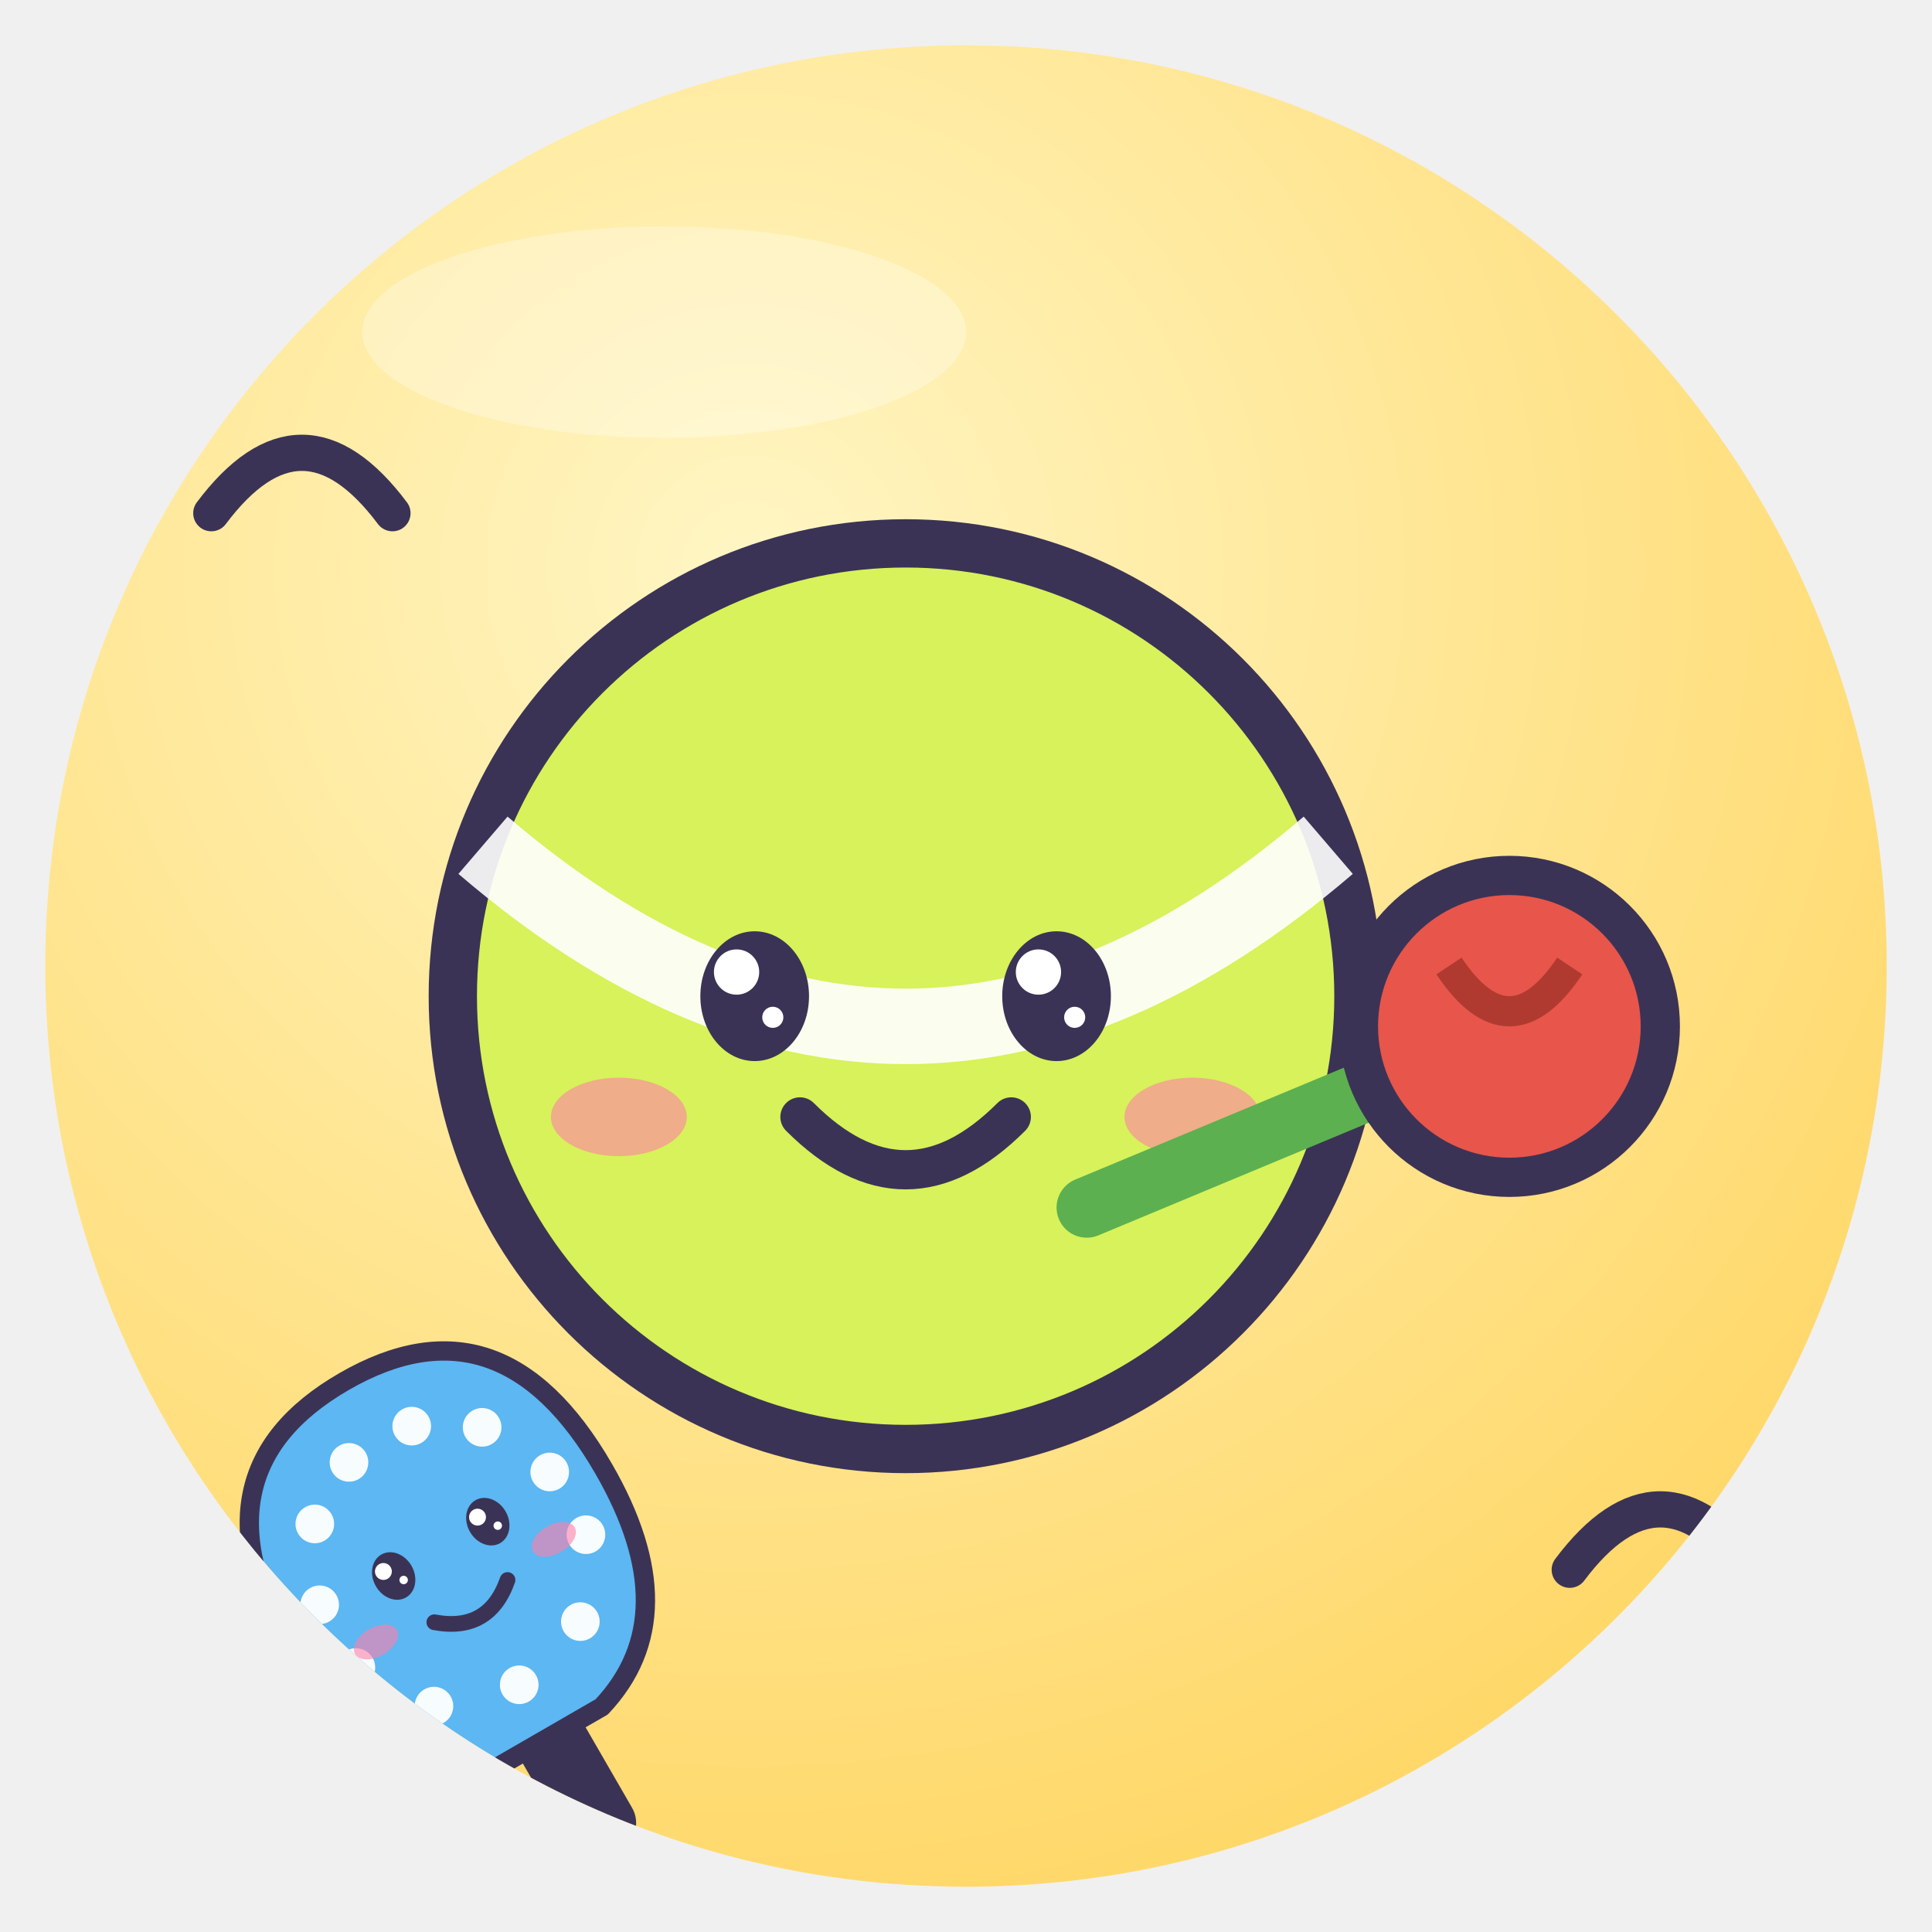
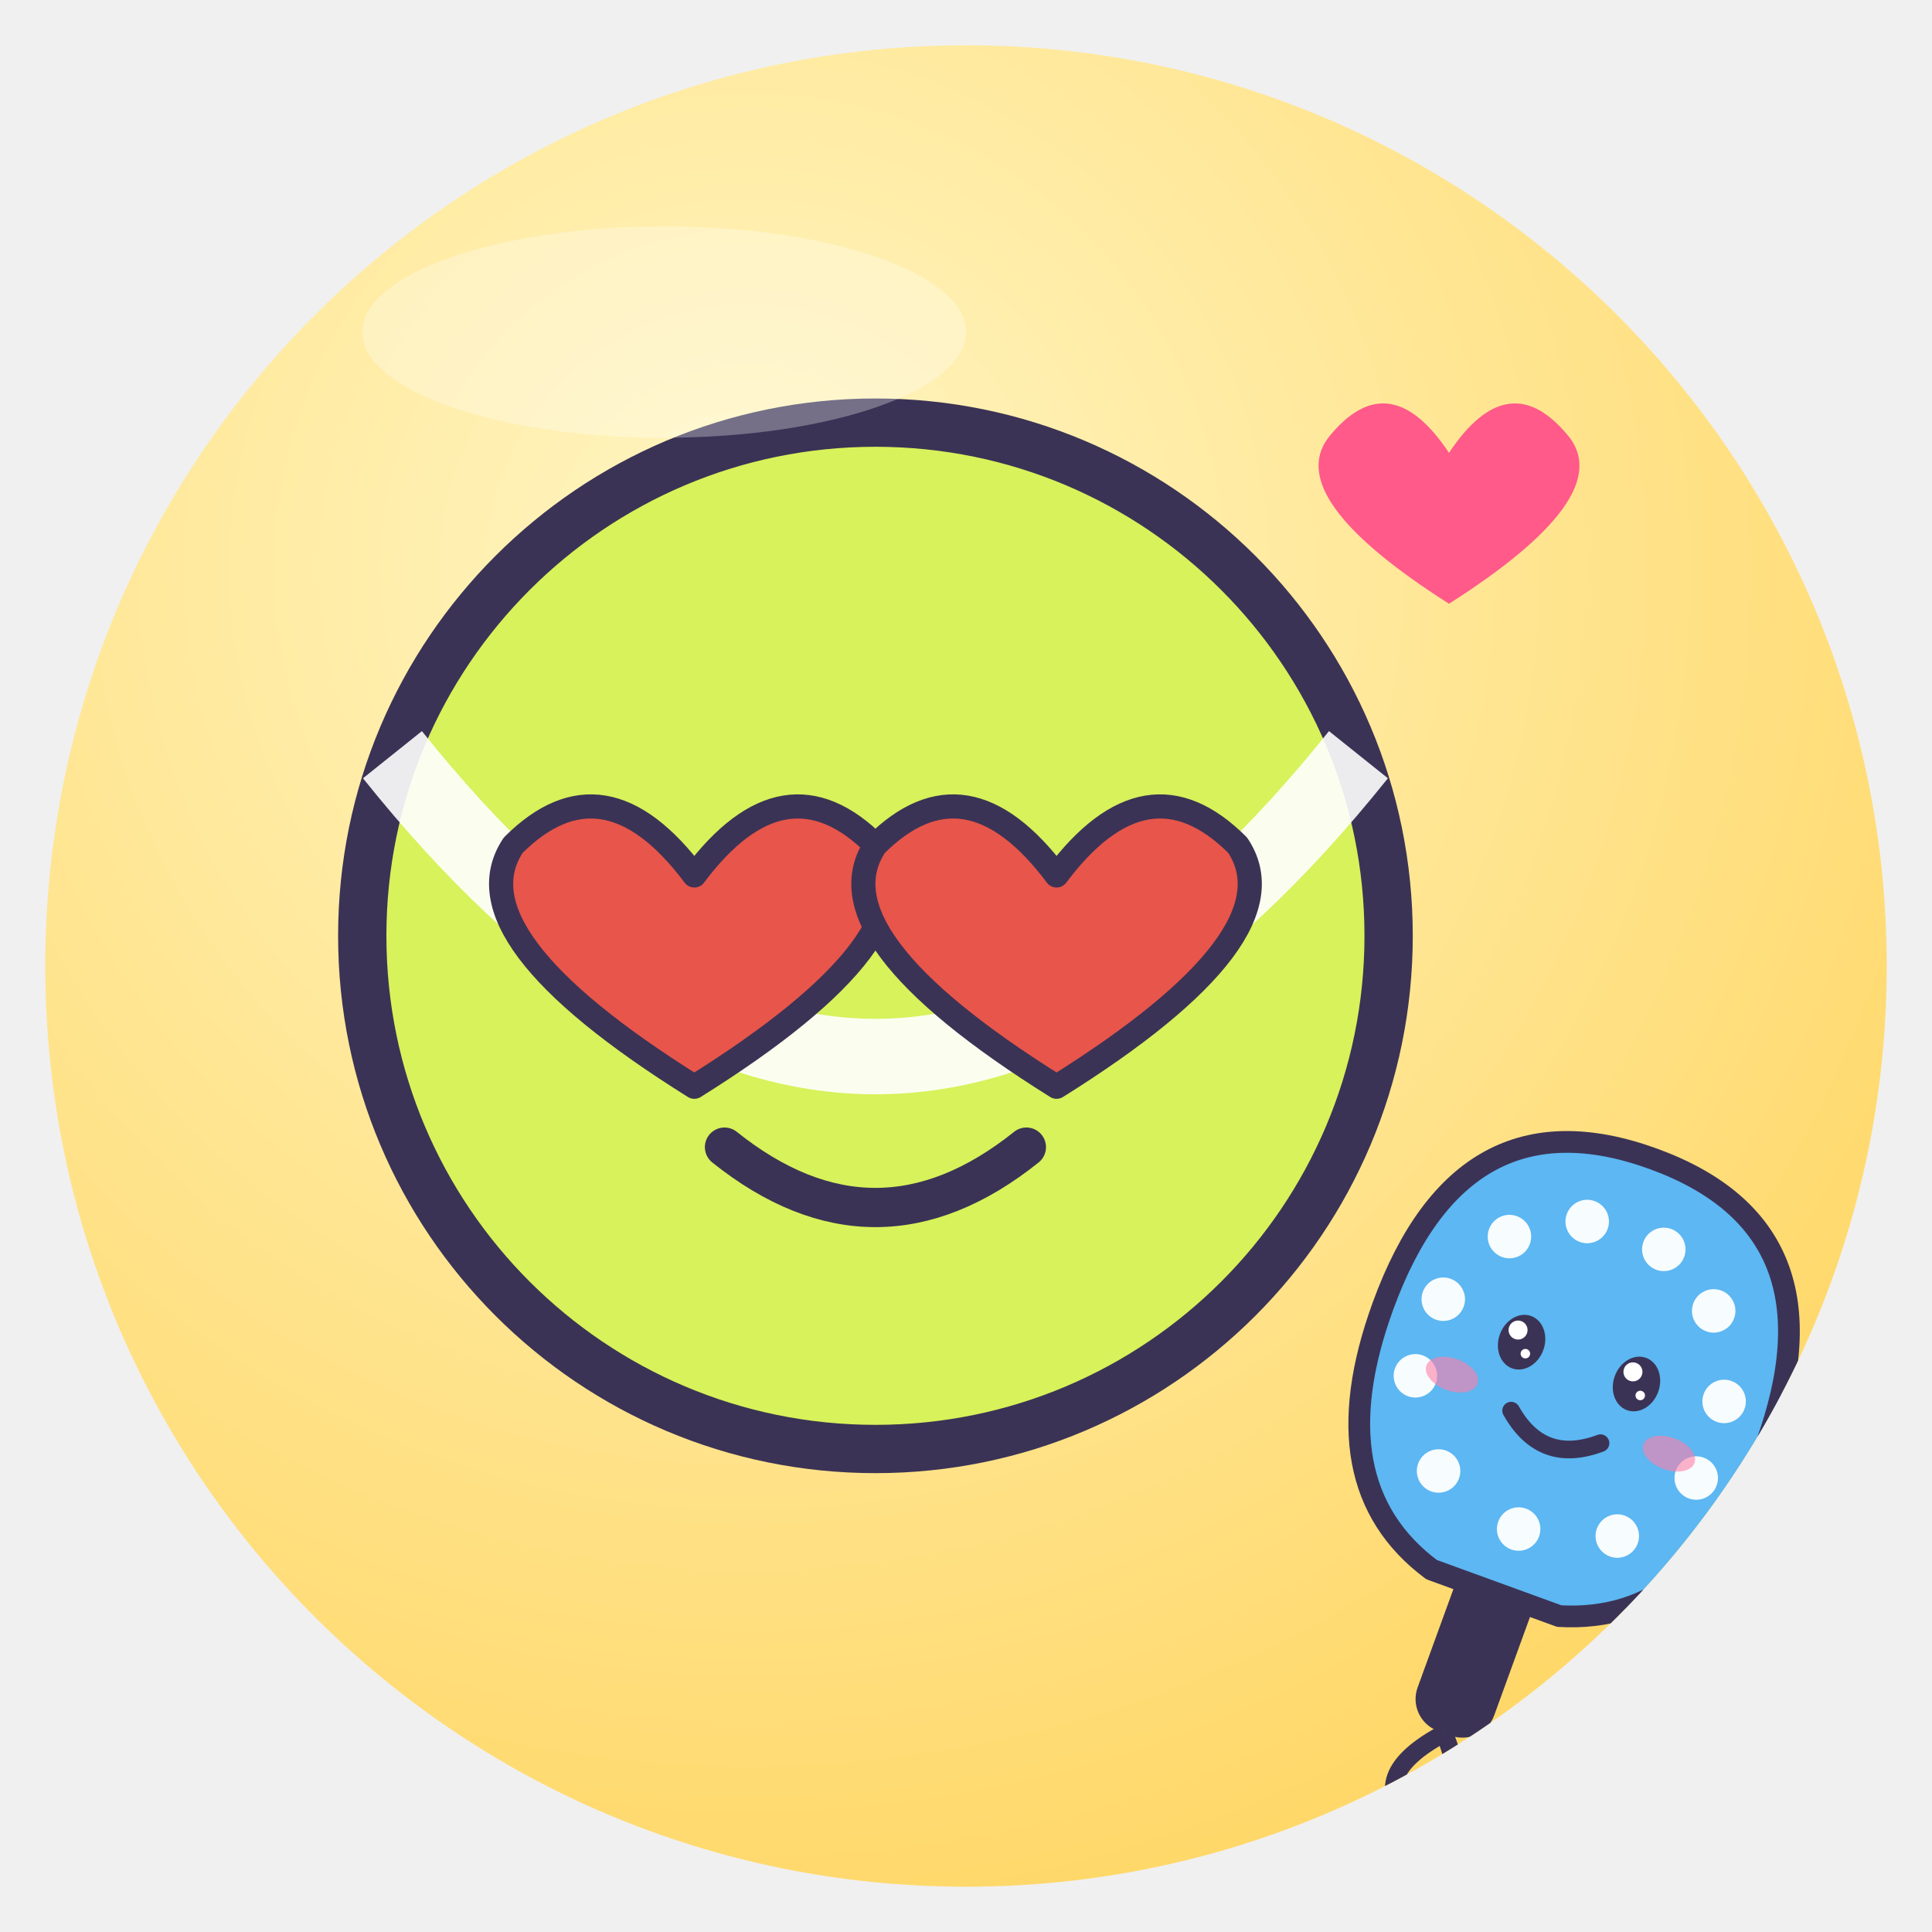
<svg xmlns="http://www.w3.org/2000/svg" viewBox="0 0 128 128" width="128" height="128">
  <defs>
    <radialGradient id="g" cx="38%" cy="28%" r="85%">
      <stop offset="0" stop-color="#FFF6C4" />
      <stop offset="1" stop-color="#FFD45E" />
    </radialGradient>
    <clipPath id="c">
      <circle cx="64" cy="64" r="61" />
    </clipPath>
  </defs>
  <circle cx="64" cy="64" r="61" fill="url(#g)" />
  <g clip-path="url(#c)">
-     <circle cx="60" cy="66" r="30" fill="#D7F25A" stroke="#3B3355" stroke-width="3.2" stroke-linejoin="round" stroke-linecap="round" />
-     <path d="M32 56 Q60 80 88 56" fill="none" stroke="#fff" stroke-width="5" opacity=".9" />
-     <ellipse cx="50" cy="66" rx="3.6" ry="4.3" fill="#3B3355" />
-     <circle cx="48.8" cy="64.4" r="1.5" fill="#fff" />
-     <circle cx="51.2" cy="67.4" r="0.7" fill="#fff" />
-     <ellipse cx="70" cy="66" rx="3.6" ry="4.3" fill="#3B3355" />
-     <circle cx="68.8" cy="64.4" r="1.5" fill="#fff" />
-     <circle cx="71.2" cy="67.4" r="0.7" fill="#fff" />
-     <path d="M53 74 Q60 81 67 74" fill="none" stroke="#3B3355" stroke-width="2.6" stroke-linecap="round" />
-     <ellipse cx="41" cy="74" rx="4.5" ry="2.6" fill="#FF7FA8" opacity=".6" />
-     <ellipse cx="79" cy="74" rx="4.5" ry="2.6" fill="#FF7FA8" opacity=".6" />
-     <path d="M72 80 L96 70" stroke="#5CB04F" stroke-width="4" stroke-linecap="round" />
-     <circle cx="100" cy="68" r="10" fill="#E8554A" stroke="#3B3355" stroke-linejoin="round" stroke-linecap="round" stroke-width="2.6" />
-     <path d="M96 64 Q100 70 104 64" fill="none" stroke="#B03A30" stroke-width="2" />
-     <path d="M14 34 Q20 26 26 34 M104 104 Q110 96 116 104" fill="none" stroke="#3B3355" stroke-linejoin="round" stroke-linecap="round" stroke-width="2.4" />
-     <g transform="translate(30 104) rotate(-30) scale(0.4)">
+     <circle cx="58" cy="62" r="34" fill="#D7F25A" stroke="#3B3355" stroke-width="3.2" stroke-linejoin="round" stroke-linecap="round" />
+     <path d="M26 50 Q58 90 90 50" fill="none" stroke="#fff" stroke-width="5" opacity=".9" />
+     <path d="M46 58 q-6 -8 -12 -2 q-4 6 12 16 q16 -10 12 -16 q-6 -6 -12 2Z" fill="#E8554A" stroke="#3B3355" stroke-linejoin="round" stroke-linecap="round" stroke-width="1.6" />
+     <path d="M70 58 q-6 -8 -12 -2 q-4 6 12 16 q16 -10 12 -16 q-6 -6 -12 2Z" fill="#E8554A" stroke="#3B3355" stroke-linejoin="round" stroke-linecap="round" stroke-width="1.6" />
+     <path d="M48 76 Q58 84 68 76" fill="none" stroke="#3B3355" stroke-width="2.6" stroke-linecap="round" />
+     <g transform="translate(104 92) rotate(20) scale(0.45)">
      <rect x="-6" y="28" width="12" height="26" rx="5" fill="#3B3355" />
      <path d="M0 54 Q-9 64 0 68 Q9 64 0 54" fill="none" stroke="#3B3355" stroke-width="2.6" />
      <path d="M-30 -2 Q-30 -36 0 -36 Q30 -36 30 -2 Q30 26 10 32 H-10 Q-30 26 -30 -2Z" fill="#5CB7F2" stroke="#3B3355" stroke-width="3.2" stroke-linejoin="round" stroke-linecap="round" />
      <circle cx="-16" cy="-18" r="3.2" fill="#fff" fill-opacity=".95" />
      <circle cx="-6" cy="-24" r="3.2" fill="#fff" fill-opacity=".95" />
      <circle cx="6" cy="-24" r="3.2" fill="#fff" fill-opacity=".95" />
      <circle cx="16" cy="-18" r="3.2" fill="#fff" fill-opacity=".95" />
      <circle cx="-22" cy="-6" r="3.2" fill="#fff" fill-opacity=".95" />
      <circle cx="22" cy="-6" r="3.2" fill="#fff" fill-opacity=".95" />
      <circle cx="-22" cy="6" r="3.2" fill="#fff" fill-opacity=".95" />
      <circle cx="22" cy="6" r="3.2" fill="#fff" fill-opacity=".95" />
      <circle cx="-14" cy="18" r="3.2" fill="#fff" fill-opacity=".95" />
      <circle cx="14" cy="18" r="3.2" fill="#fff" fill-opacity=".95" />
      <circle cx="0" cy="22" r="3.2" fill="#fff" fill-opacity=".95" />
      <ellipse cx="-9" cy="-4" rx="3.4" ry="4.1" fill="#3B3355" />
      <circle cx="-10.1" cy="-5.5" r="1.4" fill="#fff" />
      <circle cx="-7.9" cy="-2.6" r="0.7" fill="#fff" />
      <ellipse cx="9" cy="-4" rx="3.4" ry="4.1" fill="#3B3355" />
      <circle cx="7.9" cy="-5.5" r="1.4" fill="#fff" />
      <circle cx="10.1" cy="-2.6" r="0.7" fill="#fff" />
      <path d="M-7 6 Q0 12 7 6" fill="none" stroke="#3B3355" stroke-width="2.6" stroke-linecap="round" />
      <ellipse cx="-17" cy="4" rx="4" ry="2.4" fill="#FF7FA8" opacity=".6" />
      <ellipse cx="17" cy="4" rx="4" ry="2.4" fill="#FF7FA8" opacity=".6" />
    </g>
+     <path d="M96 30 q-4 -6 -8 -1 q-3 4 8 11 q11 -7 8 -11 q-4 -5 -8 1Z" fill="#FF5A8A" />
  </g>
  <ellipse cx="44" cy="22" rx="20" ry="7" fill="#fff" opacity=".3" />
</svg>
